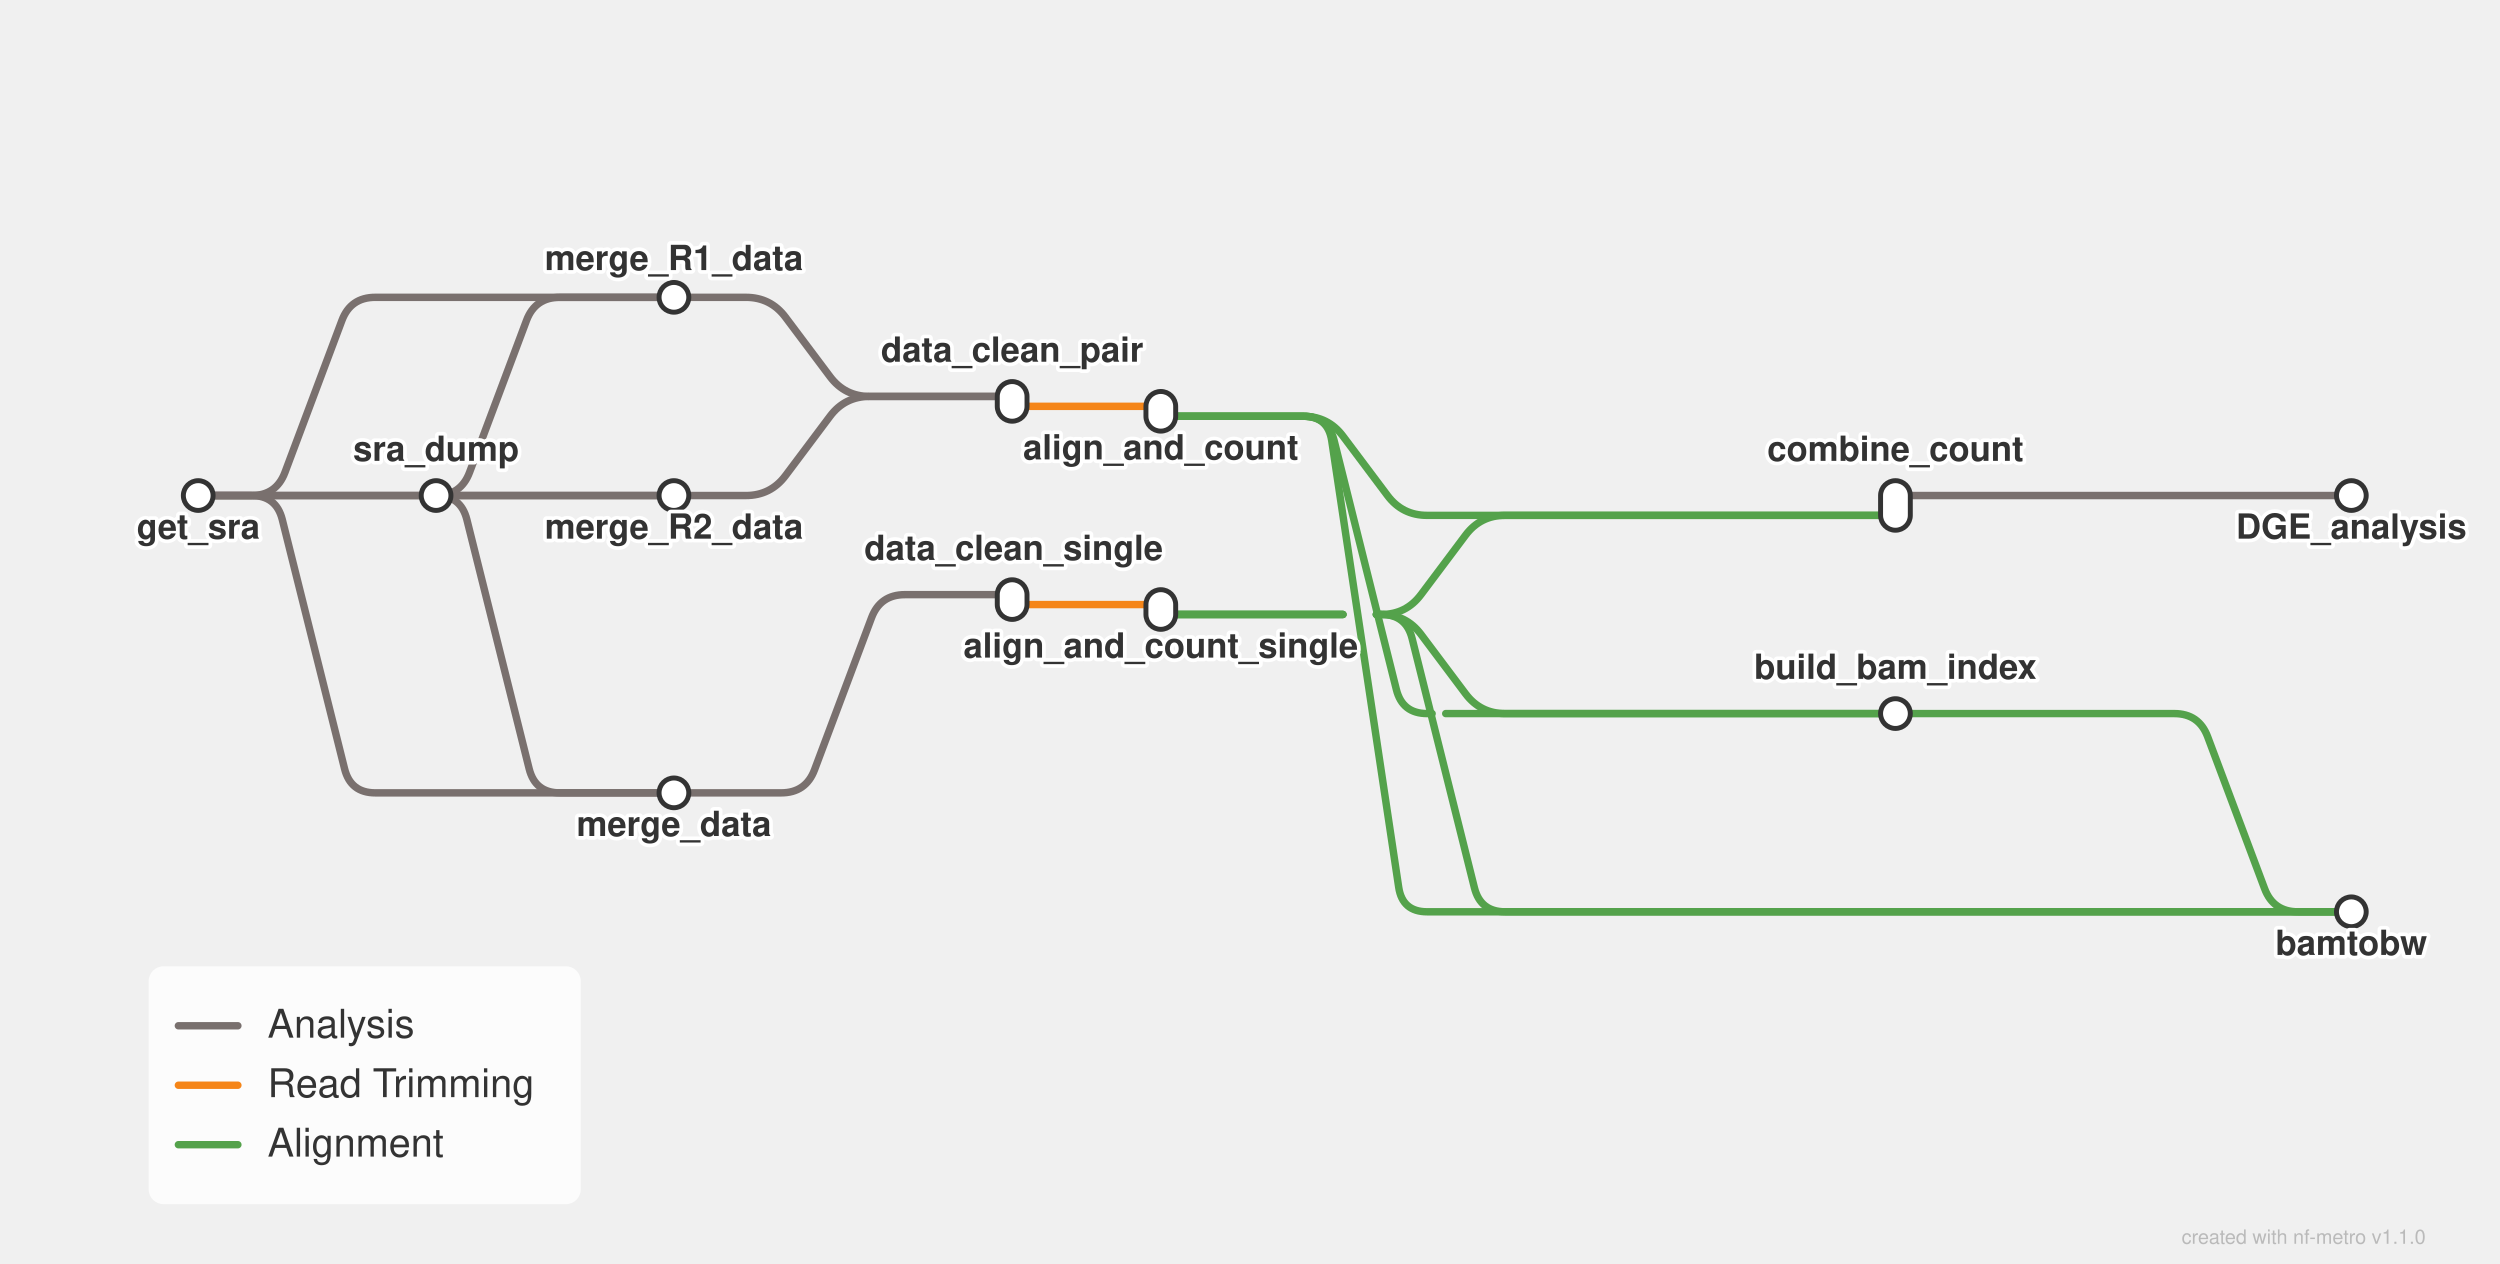
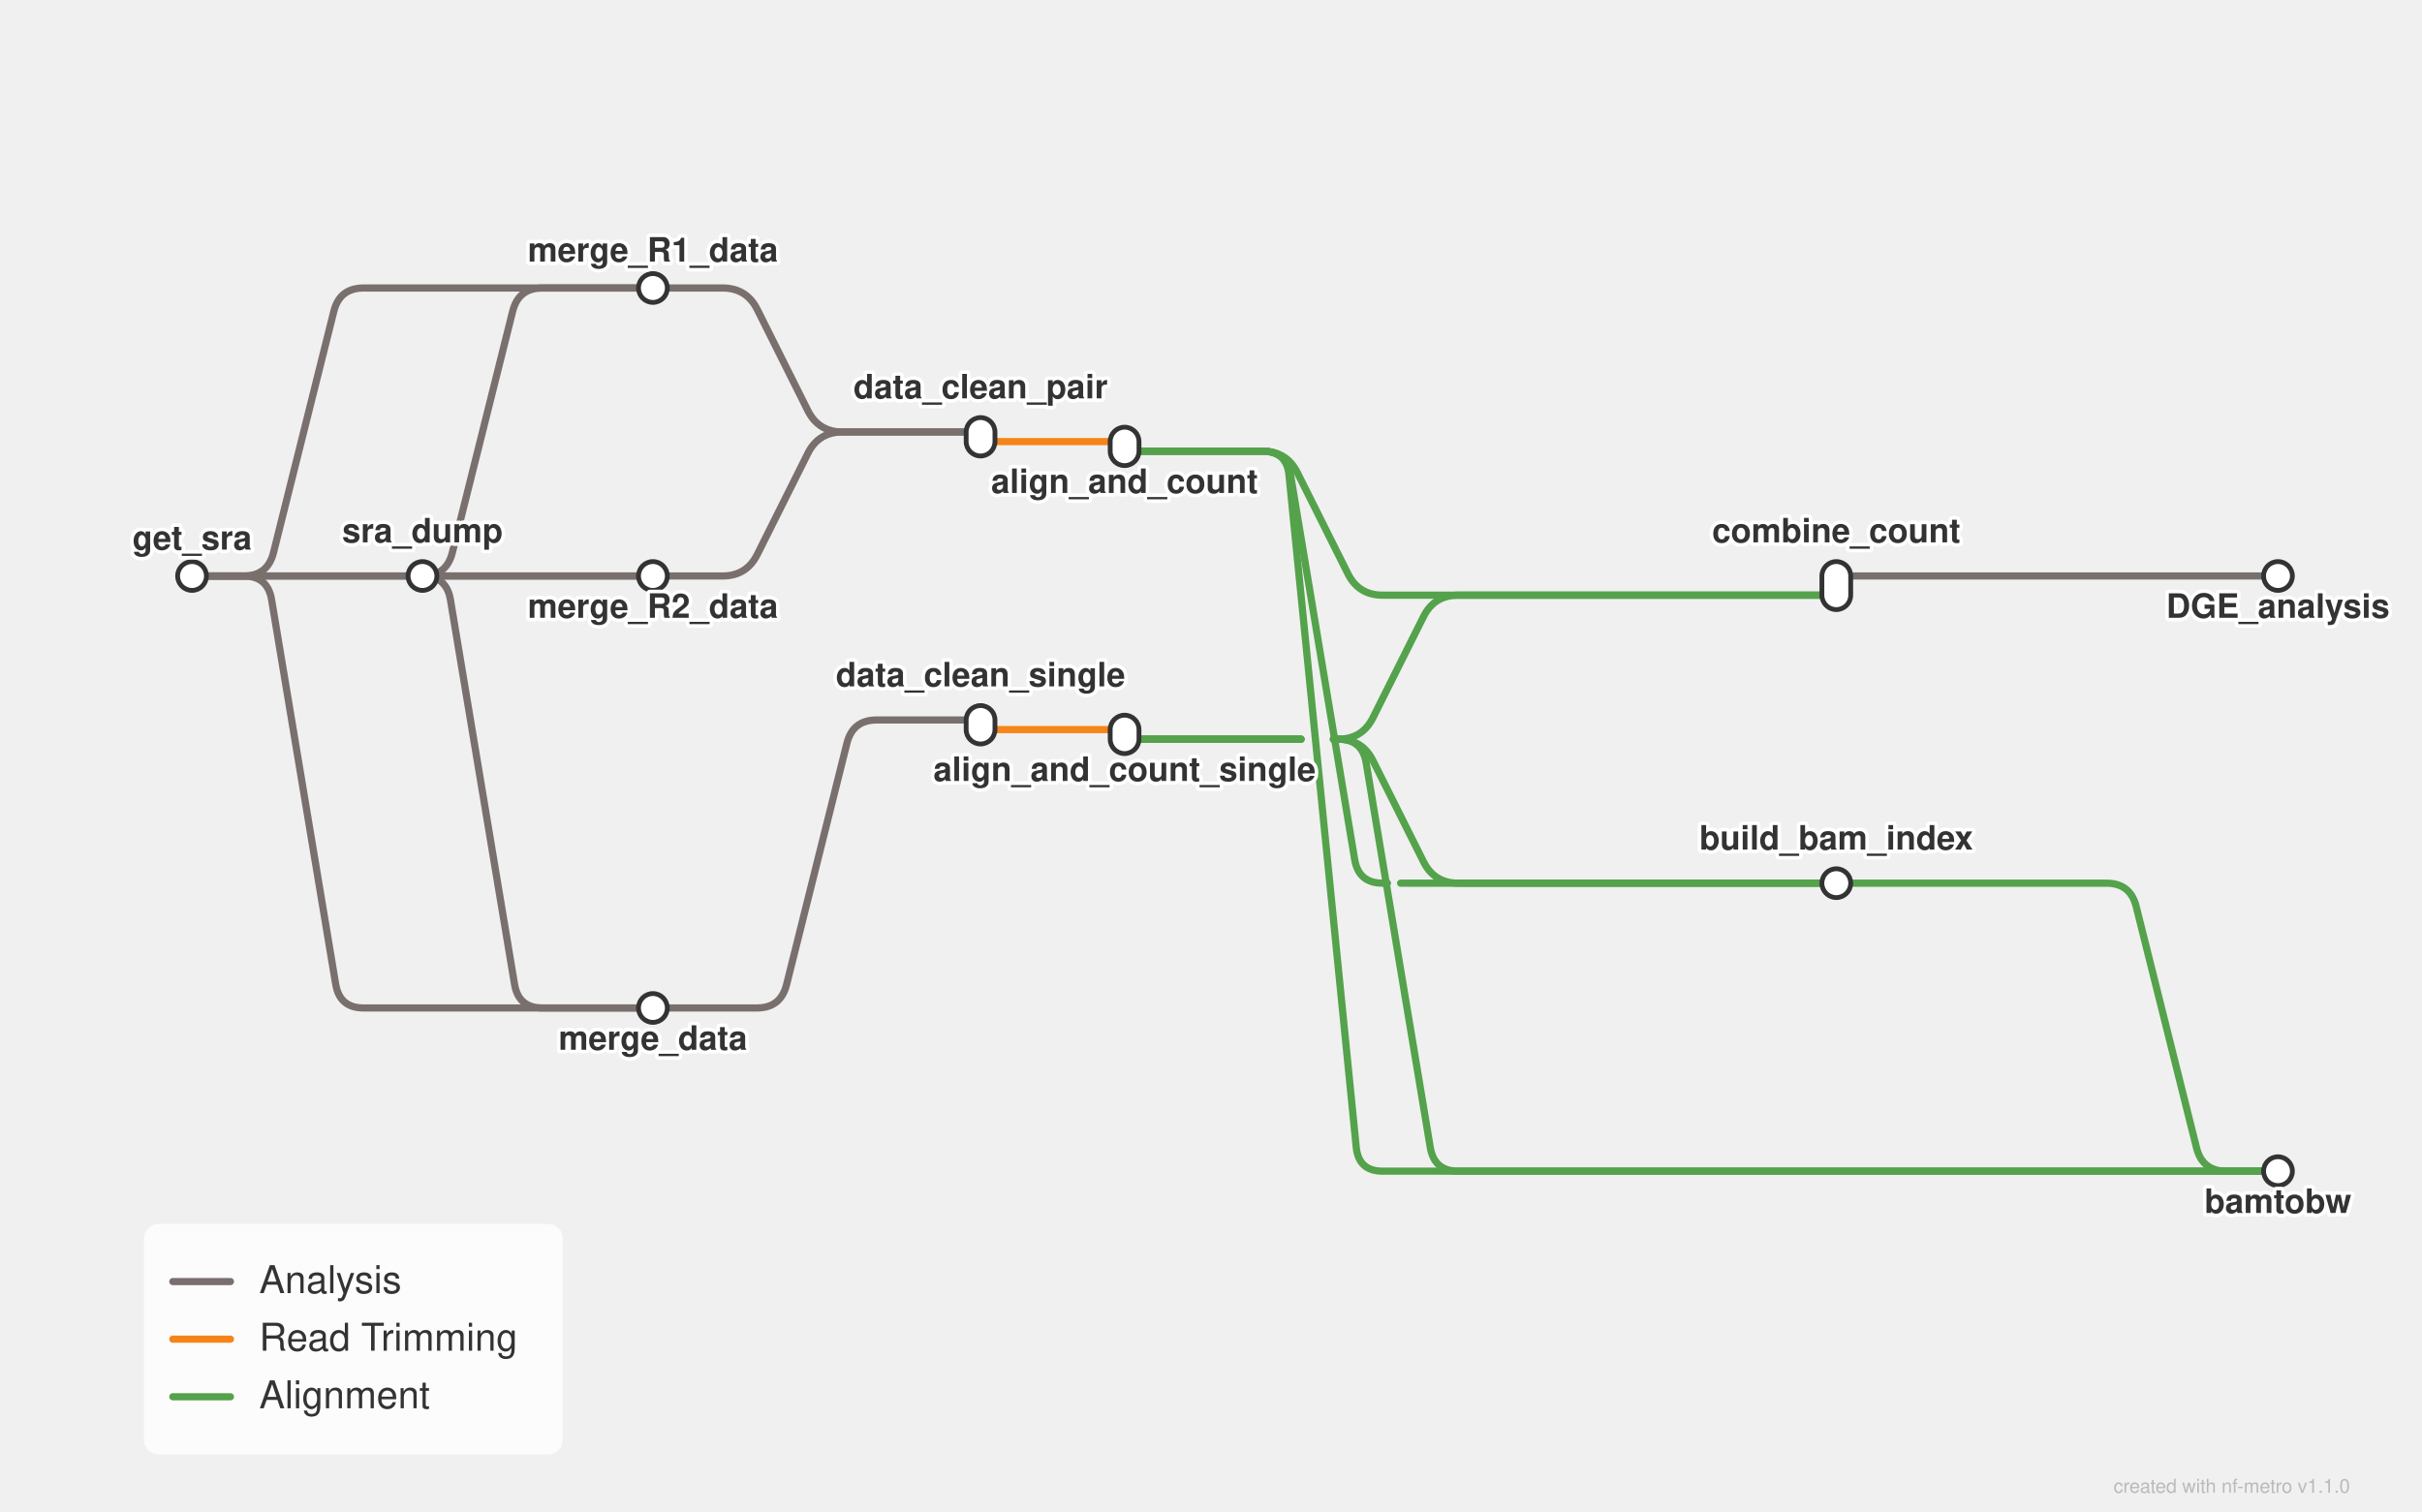
- <svg xmlns="http://www.w3.org/2000/svg" width="1009" height="510" viewBox="0 0 1009 510">
+ <svg xmlns="http://www.w3.org/2000/svg" width="1009" height="630" viewBox="0 0 1009 630">
  <defs>
</defs>
  <style>.nf-metro-title { fill: var(--nfm-map-title-color, #111111); }
.nf-metro-station-label { fill: var(--nfm-map-label-color, #333333); }
.nf-metro-section-box { fill: var(--nfm-map-section-fill, #ededed); stroke: var(--nfm-map-section-stroke, #e6e6e6); }
.nf-metro-section-label { fill: var(--nfm-map-section-label-color, #666666); }
.nf-metro-group-label { fill: var(--nfm-map-section-label-color, #666666); }
.nf-metro-group-underline { stroke: var(--nfm-map-section-label-color, #666666); }
.nf-metro-legend-bg { fill: var(--nfm-map-legend-bg, rgba(255, 255, 255, 0.8)); }
.nf-metro-legend-text { fill: var(--nfm-map-legend-text-color, #333333); }
.nf-metro-marker-stroke { stroke: var(--nfm-map-marker-stroke, #333333); }
.nf-metro-label-halo { fill: var(--nfm-map-bg, #ffffff); stroke: var(--nfm-map-bg, #ffffff); }</style>
  <style>@media (prefers-color-scheme: dark) {
    .nf-metro-section-label { fill: #d0d0d0; }
    .nf-metro-section-num-circle { fill: #777777; }
    .nf-metro-title { fill: #ffffff; }
}
</style>
-   <path d="M468.5,168.0 L526.0,168.0 Q536.0,168.0,538.425,177.701 L563.575,278.299 Q566.0,288.0,576.0,288.0 L578.0,288.0 M583.5,288.0 L765.0,288.0" stroke="#54A24B" stroke-width="3.0" fill="none" stroke-linecap="round" stroke-linejoin="round" class="metro-line-align" data-line-id="align" />
-   <path d="M468.5,168.0 L526.0,168.0 Q536.0,168.0,537.483,177.889 L564.517,358.111 Q566.0,368.0,576.0,368.0 L949.0,368.0" stroke="#54A24B" stroke-width="3.0" fill="none" stroke-linecap="round" stroke-linejoin="round" class="metro-line-align" data-line-id="align" />
-   <path d="M468.5,168.0 L526.0,168.0 Q536.0,168.0,542.0,176.0 L560.0,200.0 Q566.0,208.0,576.0,208.0 L765.0,208.0" stroke="#54A24B" stroke-width="3.0" fill="none" stroke-linecap="round" stroke-linejoin="round" class="metro-line-align" data-line-id="align" />
-   <path d="M468.5,248.0 L542.0,248.0 M555.5,248.0 L557.5,248.0 Q567.5,248.0,573.5,256.0 L591.5,280.0 Q597.5,288.0,607.5,288.0 L765.0,288.0" stroke="#54A24B" stroke-width="3.0" fill="none" stroke-linecap="round" stroke-linejoin="round" class="metro-line-align" data-line-id="align" />
-   <path d="M468.5,248.0 L542.0,248.0 M555.5,248.0 L557.5,248.0 Q567.5,248.0,569.925,257.701 L595.075,358.299 Q597.5,368.0,607.5,368.0 L949.0,368.0" stroke="#54A24B" stroke-width="3.0" fill="none" stroke-linecap="round" stroke-linejoin="round" class="metro-line-align" data-line-id="align" />
-   <path d="M468.5,248.0 L542.0,248.0 M555.5,248.0 L557.5,248.0 Q567.5,248.0,573.5,240.0 L591.5,216.0 Q597.5,208.0,607.5,208.0 L765.0,208.0" stroke="#54A24B" stroke-width="3.0" fill="none" stroke-linecap="round" stroke-linejoin="round" class="metro-line-align" data-line-id="align" />
-   <path d="M765.0,288.0 L877.5,288.0 Q887.5,288.0,891.011,297.363 L913.989,358.637 Q917.5,368.0,927.5,368.0 L949.0,368.0" stroke="#54A24B" stroke-width="3.0" fill="none" stroke-linecap="round" stroke-linejoin="round" class="metro-line-align" data-line-id="align" />
-   <path d="M408.5,164.0 L468.5,164.0" stroke="#F58518" stroke-width="3.0" stroke-linecap="round" class="metro-line-trim" data-line-id="trim" />
-   <path d="M408.5,244.0 L468.5,244.0" stroke="#F58518" stroke-width="3.0" stroke-linecap="round" class="metro-line-trim" data-line-id="trim" />
-   <path d="M80.0,200.0 L176.0,200.0" stroke="#79706E" stroke-width="3.0" stroke-linecap="round" class="metro-line-generic" data-line-id="generic" />
-   <path d="M80.0,200.0 L101.5,200.0 Q111.5,200.0,115.011,190.637 L137.989,129.363 Q141.5,120.0,151.5,120.0 L272.0,120.0" stroke="#79706E" stroke-width="3.0" fill="none" stroke-linecap="round" stroke-linejoin="round" class="metro-line-generic" data-line-id="generic" />
-   <path d="M80.0,200.0 L272.0,200.0" stroke="#79706E" stroke-width="3.0" stroke-linecap="round" class="metro-line-generic" data-line-id="generic" />
-   <path d="M80.0,200.0 L101.5,200.0 Q111.5,200.0,113.925,209.701 L139.075,310.299 Q141.5,320.0,151.5,320.0 L272.0,320.0" stroke="#79706E" stroke-width="3.0" fill="none" stroke-linecap="round" stroke-linejoin="round" class="metro-line-generic" data-line-id="generic" />
-   <path d="M176.0,200.0 L176.0,200.0 Q186.0,200.0,189.511,190.637 L212.489,129.363 Q216.0,120.0,226.0,120.0 L272.0,120.0" stroke="#79706E" stroke-width="3.0" fill="none" stroke-linecap="round" stroke-linejoin="round" class="metro-line-generic" data-line-id="generic" />
-   <path d="M176.0,200.0 L272.0,200.0" stroke="#79706E" stroke-width="3.0" stroke-linecap="round" class="metro-line-generic" data-line-id="generic" />
-   <path d="M176.0,200.0 L176.0,200.0 Q186.0,200.0,188.425,209.701 L213.575,310.299 Q216.0,320.0,226.0,320.0 L272.0,320.0" stroke="#79706E" stroke-width="3.0" fill="none" stroke-linecap="round" stroke-linejoin="round" class="metro-line-generic" data-line-id="generic" />
-   <path d="M272.0,120.0 L301.0,120.0 Q311.0,120.0,317.0,128.0 L335.0,152.0 Q341.0,160.0,351.0,160.0 L408.5,160.0" stroke="#79706E" stroke-width="3.0" fill="none" stroke-linecap="round" stroke-linejoin="round" class="metro-line-generic" data-line-id="generic" />
-   <path d="M272.0,200.0 L301.0,200.0 Q311.0,200.0,317.0,192.0 L335.0,168.0 Q341.0,160.0,351.0,160.0 L408.5,160.0" stroke="#79706E" stroke-width="3.0" fill="none" stroke-linecap="round" stroke-linejoin="round" class="metro-line-generic" data-line-id="generic" />
-   <path d="M272.0,320.0 L315.25,320.0 Q325.25,320.0,328.761,310.637 L351.739,249.363 Q355.25,240.0,365.25,240.0 L408.5,240.0" stroke="#79706E" stroke-width="3.0" fill="none" stroke-linecap="round" stroke-linejoin="round" class="metro-line-generic" data-line-id="generic" />
-   <path d="M765.0,200.0 L949.0,200.0" stroke="#79706E" stroke-width="3.0" stroke-linecap="round" class="metro-line-generic" data-line-id="generic" />
-   <g class="nf-metro-station-group" data-node-id="n0" data-node-cx="80.0" data-node-cy="200.0" data-node-r="6.0" data-node-groups="generic" data-node-w="12.0" data-node-h="12.0" data-node-rx="6.0">
-     <rect x="74.0" y="194.0" width="12.0" height="12.0" rx="6.0" ry="6.0" fill="#ffffff" stroke="#333333" stroke-width="2.0" class="nf-metro-station" data-station-id="n0" data-station-lines="generic" data-station-label="get_sra" />
+   <path d="M468.5,188.0 L526.0,188.0 Q536.0,188.0,537.644,197.864 L564.356,358.136 Q566.0,368.0,576.0,368.0 L578.0,368.0 M583.5,368.0 L765.0,368.0" stroke="#54A24B" stroke-width="3.0" fill="none" stroke-linecap="round" stroke-linejoin="round" class="metro-line-align" data-line-id="align" />
+   <path d="M468.5,188.0 L526.0,188.0 Q536.0,188.0,536.995,197.95 L565.005,478.05 Q566.0,488.0,576.0,488.0 L949.0,488.0" stroke="#54A24B" stroke-width="3.0" fill="none" stroke-linecap="round" stroke-linejoin="round" class="metro-line-align" data-line-id="align" />
+   <path d="M468.5,188.0 L526.0,188.0 Q536.0,188.0,540.472,196.944 L561.528,239.056 Q566.0,248.0,576.0,248.0 L765.0,248.0" stroke="#54A24B" stroke-width="3.0" fill="none" stroke-linecap="round" stroke-linejoin="round" class="metro-line-align" data-line-id="align" />
+   <path d="M468.5,308.0 L542.0,308.0 M555.5,308.0 L557.5,308.0 Q567.5,308.0,571.972,316.944 L593.028,359.056 Q597.5,368.0,607.5,368.0 L765.0,368.0" stroke="#54A24B" stroke-width="3.0" fill="none" stroke-linecap="round" stroke-linejoin="round" class="metro-line-align" data-line-id="align" />
+   <path d="M468.5,308.0 L542.0,308.0 M555.5,308.0 L557.5,308.0 Q567.5,308.0,569.144,317.864 L595.856,478.136 Q597.5,488.0,607.5,488.0 L949.0,488.0" stroke="#54A24B" stroke-width="3.0" fill="none" stroke-linecap="round" stroke-linejoin="round" class="metro-line-align" data-line-id="align" />
+   <path d="M468.5,308.0 L542.0,308.0 M555.5,308.0 L557.5,308.0 Q567.5,308.0,571.972,299.056 L593.028,256.944 Q597.5,248.0,607.5,248.0 L765.0,248.0" stroke="#54A24B" stroke-width="3.0" fill="none" stroke-linecap="round" stroke-linejoin="round" class="metro-line-align" data-line-id="align" />
+   <path d="M765.0,368.0 L877.5,368.0 Q887.5,368.0,889.925,377.701 L915.075,478.299 Q917.5,488.0,927.5,488.0 L949.0,488.0" stroke="#54A24B" stroke-width="3.0" fill="none" stroke-linecap="round" stroke-linejoin="round" class="metro-line-align" data-line-id="align" />
+   <path d="M408.5,184.0 L468.5,184.0" stroke="#F58518" stroke-width="3.0" stroke-linecap="round" class="metro-line-trim" data-line-id="trim" />
+   <path d="M408.5,304.0 L468.5,304.0" stroke="#F58518" stroke-width="3.0" stroke-linecap="round" class="metro-line-trim" data-line-id="trim" />
+   <path d="M80.0,240.0 L176.0,240.0" stroke="#79706E" stroke-width="3.0" stroke-linecap="round" class="metro-line-generic" data-line-id="generic" />
+   <path d="M80.0,240.0 L101.5,240.0 Q111.5,240.0,113.925,230.299 L139.075,129.701 Q141.5,120.0,151.5,120.0 L272.0,120.0" stroke="#79706E" stroke-width="3.0" fill="none" stroke-linecap="round" stroke-linejoin="round" class="metro-line-generic" data-line-id="generic" />
+   <path d="M80.0,240.0 L272.0,240.0" stroke="#79706E" stroke-width="3.0" stroke-linecap="round" class="metro-line-generic" data-line-id="generic" />
+   <path d="M80.0,240.0 L101.5,240.0 Q111.5,240.0,113.144,249.864 L139.856,410.136 Q141.5,420.0,151.5,420.0 L272.0,420.0" stroke="#79706E" stroke-width="3.0" fill="none" stroke-linecap="round" stroke-linejoin="round" class="metro-line-generic" data-line-id="generic" />
+   <path d="M176.0,240.0 L176.0,240.0 Q186.0,240.0,188.425,230.299 L213.575,129.701 Q216.0,120.0,226.0,120.0 L272.0,120.0" stroke="#79706E" stroke-width="3.0" fill="none" stroke-linecap="round" stroke-linejoin="round" class="metro-line-generic" data-line-id="generic" />
+   <path d="M176.0,240.0 L272.0,240.0" stroke="#79706E" stroke-width="3.0" stroke-linecap="round" class="metro-line-generic" data-line-id="generic" />
+   <path d="M176.0,240.0 L176.0,240.0 Q186.0,240.0,187.644,249.864 L214.356,410.136 Q216.0,420.0,226.0,420.0 L272.0,420.0" stroke="#79706E" stroke-width="3.0" fill="none" stroke-linecap="round" stroke-linejoin="round" class="metro-line-generic" data-line-id="generic" />
+   <path d="M272.0,120.0 L301.0,120.0 Q311.0,120.0,315.472,128.944 L336.528,171.056 Q341.0,180.0,351.0,180.0 L408.5,180.0" stroke="#79706E" stroke-width="3.0" fill="none" stroke-linecap="round" stroke-linejoin="round" class="metro-line-generic" data-line-id="generic" />
+   <path d="M272.0,240.0 L301.0,240.0 Q311.0,240.0,315.472,231.056 L336.528,188.944 Q341.0,180.0,351.0,180.0 L408.5,180.0" stroke="#79706E" stroke-width="3.0" fill="none" stroke-linecap="round" stroke-linejoin="round" class="metro-line-generic" data-line-id="generic" />
+   <path d="M272.0,420.0 L315.25,420.0 Q325.25,420.0,327.675,410.299 L352.825,309.701 Q355.25,300.0,365.25,300.0 L408.5,300.0" stroke="#79706E" stroke-width="3.0" fill="none" stroke-linecap="round" stroke-linejoin="round" class="metro-line-generic" data-line-id="generic" />
+   <path d="M765.0,240.0 L949.0,240.0" stroke="#79706E" stroke-width="3.0" stroke-linecap="round" class="metro-line-generic" data-line-id="generic" />
+   <g class="nf-metro-station-group" data-node-id="n0" data-node-cx="80.0" data-node-cy="240.0" data-node-r="6.0" data-node-groups="generic" data-node-w="12.0" data-node-h="12.0" data-node-rx="6.0">
+     <rect x="74.0" y="234.0" width="12.0" height="12.0" rx="6.0" ry="6.0" fill="#ffffff" stroke="#333333" stroke-width="2.0" class="nf-metro-station" data-station-id="n0" data-station-lines="generic" data-station-label="get_sra" />
  </g>
-   <g class="nf-metro-station-group" data-node-id="n1" data-node-cx="176.0" data-node-cy="200.0" data-node-r="6.0" data-node-groups="generic" data-node-w="12.0" data-node-h="12.0" data-node-rx="6.0">
-     <rect x="170.0" y="194.0" width="12.0" height="12.0" rx="6.0" ry="6.0" fill="#ffffff" stroke="#333333" stroke-width="2.0" class="nf-metro-station" data-station-id="n1" data-station-lines="generic" data-station-label="sra_dump" />
+   <g class="nf-metro-station-group" data-node-id="n1" data-node-cx="176.0" data-node-cy="240.0" data-node-r="6.0" data-node-groups="generic" data-node-w="12.0" data-node-h="12.0" data-node-rx="6.0">
+     <rect x="170.0" y="234.0" width="12.0" height="12.0" rx="6.0" ry="6.0" fill="#ffffff" stroke="#333333" stroke-width="2.0" class="nf-metro-station" data-station-id="n1" data-station-lines="generic" data-station-label="sra_dump" />
  </g>
  <g class="nf-metro-station-group" data-node-id="n2" data-node-cx="272.0" data-node-cy="120.0" data-node-r="6.0" data-node-groups="generic" data-node-w="12.0" data-node-h="12.0" data-node-rx="6.0">
    <rect x="266.0" y="114.0" width="12.0" height="12.0" rx="6.0" ry="6.0" fill="#ffffff" stroke="#333333" stroke-width="2.0" class="nf-metro-station" data-station-id="n2" data-station-lines="generic" data-station-label="merge_R1_data" />
  </g>
-   <g class="nf-metro-station-group" data-node-id="n3" data-node-cx="272.0" data-node-cy="200.0" data-node-r="6.0" data-node-groups="generic" data-node-w="12.0" data-node-h="12.0" data-node-rx="6.0">
-     <rect x="266.0" y="194.0" width="12.0" height="12.0" rx="6.0" ry="6.0" fill="#ffffff" stroke="#333333" stroke-width="2.0" class="nf-metro-station" data-station-id="n3" data-station-lines="generic" data-station-label="merge_R2_data" />
+   <g class="nf-metro-station-group" data-node-id="n3" data-node-cx="272.0" data-node-cy="240.0" data-node-r="6.0" data-node-groups="generic" data-node-w="12.0" data-node-h="12.0" data-node-rx="6.0">
+     <rect x="266.0" y="234.0" width="12.0" height="12.0" rx="6.0" ry="6.0" fill="#ffffff" stroke="#333333" stroke-width="2.0" class="nf-metro-station" data-station-id="n3" data-station-lines="generic" data-station-label="merge_R2_data" />
  </g>
-   <g class="nf-metro-station-group" data-node-id="n4" data-node-cx="272.0" data-node-cy="320.0" data-node-r="6.0" data-node-groups="generic" data-node-w="12.0" data-node-h="12.0" data-node-rx="6.0">
-     <rect x="266.0" y="314.0" width="12.0" height="12.0" rx="6.0" ry="6.0" fill="#ffffff" stroke="#333333" stroke-width="2.0" class="nf-metro-station" data-station-id="n4" data-station-lines="generic" data-station-label="merge_data" />
+   <g class="nf-metro-station-group" data-node-id="n4" data-node-cx="272.0" data-node-cy="420.0" data-node-r="6.0" data-node-groups="generic" data-node-w="12.0" data-node-h="12.0" data-node-rx="6.0">
+     <rect x="266.0" y="414.0" width="12.0" height="12.0" rx="6.0" ry="6.0" fill="#ffffff" stroke="#333333" stroke-width="2.0" class="nf-metro-station" data-station-id="n4" data-station-lines="generic" data-station-label="merge_data" />
  </g>
-   <g class="nf-metro-station-group" data-node-id="n5" data-node-cx="408.5" data-node-cy="162.0" data-node-r="6.0" data-node-groups="generic,trim" data-node-w="12.0" data-node-h="16.0" data-node-rx="6.0">
-     <rect x="402.5" y="154.0" width="12.0" height="16.0" rx="6.0" ry="6.0" fill="#ffffff" stroke="#333333" stroke-width="2.0" class="nf-metro-station" data-station-id="n5" data-station-lines="generic,trim" data-station-label="data_clean_pair" />
+   <g class="nf-metro-station-group" data-node-id="n5" data-node-cx="408.5" data-node-cy="182.0" data-node-r="6.0" data-node-groups="generic,trim" data-node-w="12.0" data-node-h="16.0" data-node-rx="6.0">
+     <rect x="402.5" y="174.0" width="12.0" height="16.0" rx="6.0" ry="6.0" fill="#ffffff" stroke="#333333" stroke-width="2.0" class="nf-metro-station" data-station-id="n5" data-station-lines="generic,trim" data-station-label="data_clean_pair" />
  </g>
-   <g class="nf-metro-station-group" data-node-id="n6" data-node-cx="408.5" data-node-cy="242.0" data-node-r="6.0" data-node-groups="generic,trim" data-node-w="12.0" data-node-h="16.0" data-node-rx="6.0">
-     <rect x="402.5" y="234.0" width="12.0" height="16.0" rx="6.0" ry="6.0" fill="#ffffff" stroke="#333333" stroke-width="2.0" class="nf-metro-station" data-station-id="n6" data-station-lines="generic,trim" data-station-label="data_clean_single" />
+   <g class="nf-metro-station-group" data-node-id="n6" data-node-cx="408.5" data-node-cy="302.0" data-node-r="6.0" data-node-groups="generic,trim" data-node-w="12.0" data-node-h="16.0" data-node-rx="6.0">
+     <rect x="402.5" y="294.0" width="12.0" height="16.0" rx="6.0" ry="6.0" fill="#ffffff" stroke="#333333" stroke-width="2.0" class="nf-metro-station" data-station-id="n6" data-station-lines="generic,trim" data-station-label="data_clean_single" />
  </g>
-   <g class="nf-metro-station-group" data-node-id="n7" data-node-cx="468.5" data-node-cy="166.0" data-node-r="6.0" data-node-groups="align,trim" data-node-w="12.0" data-node-h="16.0" data-node-rx="6.0">
-     <rect x="462.5" y="158.0" width="12.0" height="16.0" rx="6.0" ry="6.0" fill="#ffffff" stroke="#333333" stroke-width="2.0" class="nf-metro-station" data-station-id="n7" data-station-lines="align,trim" data-station-label="align_and_count" />
+   <g class="nf-metro-station-group" data-node-id="n7" data-node-cx="468.5" data-node-cy="186.0" data-node-r="6.0" data-node-groups="align,trim" data-node-w="12.0" data-node-h="16.0" data-node-rx="6.0">
+     <rect x="462.5" y="178.0" width="12.0" height="16.0" rx="6.0" ry="6.0" fill="#ffffff" stroke="#333333" stroke-width="2.0" class="nf-metro-station" data-station-id="n7" data-station-lines="align,trim" data-station-label="align_and_count" />
  </g>
-   <g class="nf-metro-station-group" data-node-id="n8" data-node-cx="468.5" data-node-cy="246.0" data-node-r="6.0" data-node-groups="align,trim" data-node-w="12.0" data-node-h="16.0" data-node-rx="6.0">
-     <rect x="462.5" y="238.0" width="12.0" height="16.0" rx="6.0" ry="6.0" fill="#ffffff" stroke="#333333" stroke-width="2.0" class="nf-metro-station" data-station-id="n8" data-station-lines="align,trim" data-station-label="align_and_count_single" />
+   <g class="nf-metro-station-group" data-node-id="n8" data-node-cx="468.5" data-node-cy="306.0" data-node-r="6.0" data-node-groups="align,trim" data-node-w="12.0" data-node-h="16.0" data-node-rx="6.0">
+     <rect x="462.5" y="298.0" width="12.0" height="16.0" rx="6.0" ry="6.0" fill="#ffffff" stroke="#333333" stroke-width="2.0" class="nf-metro-station" data-station-id="n8" data-station-lines="align,trim" data-station-label="align_and_count_single" />
  </g>
-   <g class="nf-metro-station-group" data-node-id="n9" data-node-cx="765.0" data-node-cy="288.0" data-node-r="6.0" data-node-groups="align" data-node-w="12.0" data-node-h="12.0" data-node-rx="6.0">
-     <rect x="759.0" y="282.0" width="12.0" height="12.0" rx="6.0" ry="6.0" fill="#ffffff" stroke="#333333" stroke-width="2.0" class="nf-metro-station" data-station-id="n9" data-station-lines="align" data-station-label="build_bam_index" />
+   <g class="nf-metro-station-group" data-node-id="n9" data-node-cx="765.0" data-node-cy="368.0" data-node-r="6.0" data-node-groups="align" data-node-w="12.0" data-node-h="12.0" data-node-rx="6.0">
+     <rect x="759.0" y="362.0" width="12.0" height="12.0" rx="6.0" ry="6.0" fill="#ffffff" stroke="#333333" stroke-width="2.0" class="nf-metro-station" data-station-id="n9" data-station-lines="align" data-station-label="build_bam_index" />
  </g>
-   <g class="nf-metro-station-group" data-node-id="n10" data-node-cx="949.0" data-node-cy="368.0" data-node-r="6.0" data-node-groups="align" data-node-w="12.0" data-node-h="12.0" data-node-rx="6.0">
-     <rect x="943.0" y="362.0" width="12.0" height="12.0" rx="6.0" ry="6.0" fill="#ffffff" stroke="#333333" stroke-width="2.0" class="nf-metro-station" data-station-id="n10" data-station-lines="align" data-station-label="bamtobw" />
+   <g class="nf-metro-station-group" data-node-id="n10" data-node-cx="949.0" data-node-cy="488.0" data-node-r="6.0" data-node-groups="align" data-node-w="12.0" data-node-h="12.0" data-node-rx="6.0">
+     <rect x="943.0" y="482.0" width="12.0" height="12.0" rx="6.0" ry="6.0" fill="#ffffff" stroke="#333333" stroke-width="2.0" class="nf-metro-station" data-station-id="n10" data-station-lines="align" data-station-label="bamtobw" />
  </g>
-   <g class="nf-metro-station-group" data-node-id="n11" data-node-cx="765.0" data-node-cy="204.0" data-node-r="6.0" data-node-groups="align,generic" data-node-w="12.0" data-node-h="20.0" data-node-rx="6.0">
-     <rect x="759.0" y="194.0" width="12.0" height="20.0" rx="6.0" ry="6.0" fill="#ffffff" stroke="#333333" stroke-width="2.0" class="nf-metro-station" data-station-id="n11" data-station-lines="align,generic" data-station-label="combine_count" />
+   <g class="nf-metro-station-group" data-node-id="n11" data-node-cx="765.0" data-node-cy="244.0" data-node-r="6.0" data-node-groups="align,generic" data-node-w="12.0" data-node-h="20.0" data-node-rx="6.0">
+     <rect x="759.0" y="234.0" width="12.0" height="20.0" rx="6.0" ry="6.0" fill="#ffffff" stroke="#333333" stroke-width="2.0" class="nf-metro-station" data-station-id="n11" data-station-lines="align,generic" data-station-label="combine_count" />
  </g>
-   <g class="nf-metro-station-group" data-node-id="n12" data-node-cx="949.0" data-node-cy="200.0" data-node-r="6.0" data-node-groups="generic" data-node-w="12.0" data-node-h="12.0" data-node-rx="6.0">
-     <rect x="943.0" y="194.0" width="12.0" height="12.0" rx="6.0" ry="6.0" fill="#ffffff" stroke="#333333" stroke-width="2.0" class="nf-metro-station" data-station-id="n12" data-station-lines="generic" data-station-label="DGE_analysis" />
+   <g class="nf-metro-station-group" data-node-id="n12" data-node-cx="949.0" data-node-cy="240.0" data-node-r="6.0" data-node-groups="generic" data-node-w="12.0" data-node-h="12.0" data-node-rx="6.0">
+     <rect x="943.0" y="234.0" width="12.0" height="12.0" rx="6.0" ry="6.0" fill="#ffffff" stroke="#333333" stroke-width="2.0" class="nf-metro-station" data-station-id="n12" data-station-lines="generic" data-station-label="DGE_analysis" />
  </g>
-   <text x="80.0" y="211.0" font-size="14.0" fill="#ffffff" stroke="#ffffff" stroke-width="3.0" stroke-linejoin="round" font-family="'Helvetica Neue', Helvetica, Arial, sans-serif" font-weight="bold" aria-hidden="true" class="nf-metro-label-halo" text-anchor="middle" dominant-baseline="hanging">get_sra</text>
-   <text x="80.0" y="211.0" font-size="14.0" fill="#333333" font-family="'Helvetica Neue', Helvetica, Arial, sans-serif" font-weight="bold" text-anchor="middle" dominant-baseline="hanging" data-station-id="n0" class="nf-metro-station-label">get_sra</text>
-   <text x="176.0" y="186.0" font-size="14.0" fill="#ffffff" stroke="#ffffff" stroke-width="3.0" stroke-linejoin="round" font-family="'Helvetica Neue', Helvetica, Arial, sans-serif" font-weight="bold" aria-hidden="true" class="nf-metro-label-halo" text-anchor="middle" dominant-baseline="auto">sra_dump</text>
-   <text x="176.0" y="186.0" font-size="14.0" fill="#333333" font-family="'Helvetica Neue', Helvetica, Arial, sans-serif" font-weight="bold" text-anchor="middle" dominant-baseline="auto" data-station-id="n1" class="nf-metro-station-label">sra_dump</text>
+   <text x="80.0" y="229.0" font-size="14.0" fill="#ffffff" stroke="#ffffff" stroke-width="3.0" stroke-linejoin="round" font-family="'Helvetica Neue', Helvetica, Arial, sans-serif" font-weight="bold" aria-hidden="true" class="nf-metro-label-halo" text-anchor="middle" dominant-baseline="auto">get_sra</text>
+   <text x="80.0" y="229.0" font-size="14.0" fill="#333333" font-family="'Helvetica Neue', Helvetica, Arial, sans-serif" font-weight="bold" text-anchor="middle" dominant-baseline="auto" data-station-id="n0" class="nf-metro-station-label">get_sra</text>
+   <text x="176.0" y="226.0" font-size="14.0" fill="#ffffff" stroke="#ffffff" stroke-width="3.0" stroke-linejoin="round" font-family="'Helvetica Neue', Helvetica, Arial, sans-serif" font-weight="bold" aria-hidden="true" class="nf-metro-label-halo" text-anchor="middle" dominant-baseline="auto">sra_dump</text>
+   <text x="176.0" y="226.0" font-size="14.0" fill="#333333" font-family="'Helvetica Neue', Helvetica, Arial, sans-serif" font-weight="bold" text-anchor="middle" dominant-baseline="auto" data-station-id="n1" class="nf-metro-station-label">sra_dump</text>
  <text x="272.0" y="109.0" font-size="14.0" fill="#ffffff" stroke="#ffffff" stroke-width="3.0" stroke-linejoin="round" font-family="'Helvetica Neue', Helvetica, Arial, sans-serif" font-weight="bold" aria-hidden="true" class="nf-metro-label-halo" text-anchor="middle" dominant-baseline="auto">merge_R1_data</text>
  <text x="272.0" y="109.0" font-size="14.0" fill="#333333" font-family="'Helvetica Neue', Helvetica, Arial, sans-serif" font-weight="bold" text-anchor="middle" dominant-baseline="auto" data-station-id="n2" class="nf-metro-station-label">merge_R1_data</text>
-   <text x="272.0" y="211.0" font-size="14.0" fill="#ffffff" stroke="#ffffff" stroke-width="3.0" stroke-linejoin="round" font-family="'Helvetica Neue', Helvetica, Arial, sans-serif" font-weight="bold" aria-hidden="true" class="nf-metro-label-halo" text-anchor="middle" dominant-baseline="hanging">merge_R2_data</text>
-   <text x="272.0" y="211.0" font-size="14.0" fill="#333333" font-family="'Helvetica Neue', Helvetica, Arial, sans-serif" font-weight="bold" text-anchor="middle" dominant-baseline="hanging" data-station-id="n3" class="nf-metro-station-label">merge_R2_data</text>
-   <text x="272.0" y="331.0" font-size="14.0" fill="#ffffff" stroke="#ffffff" stroke-width="3.0" stroke-linejoin="round" font-family="'Helvetica Neue', Helvetica, Arial, sans-serif" font-weight="bold" aria-hidden="true" class="nf-metro-label-halo" text-anchor="middle" dominant-baseline="hanging">merge_data</text>
-   <text x="272.0" y="331.0" font-size="14.0" fill="#333333" font-family="'Helvetica Neue', Helvetica, Arial, sans-serif" font-weight="bold" text-anchor="middle" dominant-baseline="hanging" data-station-id="n4" class="nf-metro-station-label">merge_data</text>
-   <text x="408.5" y="146.0" font-size="14.0" fill="#ffffff" stroke="#ffffff" stroke-width="3.0" stroke-linejoin="round" font-family="'Helvetica Neue', Helvetica, Arial, sans-serif" font-weight="bold" aria-hidden="true" class="nf-metro-label-halo" text-anchor="middle" dominant-baseline="auto">data_clean_pair</text>
-   <text x="408.5" y="146.0" font-size="14.0" fill="#333333" font-family="'Helvetica Neue', Helvetica, Arial, sans-serif" font-weight="bold" text-anchor="middle" dominant-baseline="auto" data-station-id="n5" class="nf-metro-station-label">data_clean_pair</text>
-   <text x="409.1" y="226.0" font-size="14.0" fill="#ffffff" stroke="#ffffff" stroke-width="3.0" stroke-linejoin="round" font-family="'Helvetica Neue', Helvetica, Arial, sans-serif" font-weight="bold" aria-hidden="true" class="nf-metro-label-halo" text-anchor="middle" dominant-baseline="auto">data_clean_single</text>
-   <text x="409.1" y="226.0" font-size="14.0" fill="#333333" font-family="'Helvetica Neue', Helvetica, Arial, sans-serif" font-weight="bold" text-anchor="middle" dominant-baseline="auto" data-station-id="n6" class="nf-metro-station-label">data_clean_single</text>
-   <text x="468.5" y="179.0" font-size="14.0" fill="#ffffff" stroke="#ffffff" stroke-width="3.0" stroke-linejoin="round" font-family="'Helvetica Neue', Helvetica, Arial, sans-serif" font-weight="bold" aria-hidden="true" class="nf-metro-label-halo" text-anchor="middle" dominant-baseline="hanging">align_and_count</text>
-   <text x="468.5" y="179.0" font-size="14.0" fill="#333333" font-family="'Helvetica Neue', Helvetica, Arial, sans-serif" font-weight="bold" text-anchor="middle" dominant-baseline="hanging" data-station-id="n7" class="nf-metro-station-label">align_and_count</text>
-   <text x="468.5" y="259.0" font-size="14.0" fill="#ffffff" stroke="#ffffff" stroke-width="3.0" stroke-linejoin="round" font-family="'Helvetica Neue', Helvetica, Arial, sans-serif" font-weight="bold" aria-hidden="true" class="nf-metro-label-halo" text-anchor="middle" dominant-baseline="hanging">align_and_count_single</text>
-   <text x="468.5" y="259.0" font-size="14.0" fill="#333333" font-family="'Helvetica Neue', Helvetica, Arial, sans-serif" font-weight="bold" text-anchor="middle" dominant-baseline="hanging" data-station-id="n8" class="nf-metro-station-label">align_and_count_single</text>
-   <text x="765.0" y="186.0" font-size="14.0" fill="#ffffff" stroke="#ffffff" stroke-width="3.0" stroke-linejoin="round" font-family="'Helvetica Neue', Helvetica, Arial, sans-serif" font-weight="bold" aria-hidden="true" class="nf-metro-label-halo" text-anchor="middle" dominant-baseline="auto">combine_count</text>
-   <text x="765.0" y="186.0" font-size="14.0" fill="#333333" font-family="'Helvetica Neue', Helvetica, Arial, sans-serif" font-weight="bold" text-anchor="middle" dominant-baseline="auto" data-station-id="n11" class="nf-metro-station-label">combine_count</text>
-   <text x="765.0" y="274.0" font-size="14.0" fill="#ffffff" stroke="#ffffff" stroke-width="3.0" stroke-linejoin="round" font-family="'Helvetica Neue', Helvetica, Arial, sans-serif" font-weight="bold" aria-hidden="true" class="nf-metro-label-halo" text-anchor="middle" dominant-baseline="auto">build_bam_index</text>
-   <text x="765.0" y="274.0" font-size="14.0" fill="#333333" font-family="'Helvetica Neue', Helvetica, Arial, sans-serif" font-weight="bold" text-anchor="middle" dominant-baseline="auto" data-station-id="n9" class="nf-metro-station-label">build_bam_index</text>
-   <text x="949.0" y="211.0" font-size="14.0" fill="#ffffff" stroke="#ffffff" stroke-width="3.0" stroke-linejoin="round" font-family="'Helvetica Neue', Helvetica, Arial, sans-serif" font-weight="bold" aria-hidden="true" class="nf-metro-label-halo" text-anchor="middle" dominant-baseline="hanging">DGE_analysis</text>
-   <text x="949.0" y="211.0" font-size="14.0" fill="#333333" font-family="'Helvetica Neue', Helvetica, Arial, sans-serif" font-weight="bold" text-anchor="middle" dominant-baseline="hanging" data-station-id="n12" class="nf-metro-station-label">DGE_analysis</text>
-   <text x="949.0" y="379.0" font-size="14.0" fill="#ffffff" stroke="#ffffff" stroke-width="3.0" stroke-linejoin="round" font-family="'Helvetica Neue', Helvetica, Arial, sans-serif" font-weight="bold" aria-hidden="true" class="nf-metro-label-halo" text-anchor="middle" dominant-baseline="hanging">bamtobw</text>
-   <text x="949.0" y="379.0" font-size="14.0" fill="#333333" font-family="'Helvetica Neue', Helvetica, Arial, sans-serif" font-weight="bold" text-anchor="middle" dominant-baseline="hanging" data-station-id="n10" class="nf-metro-station-label">bamtobw</text>
-   <rect x="60.0" y="390.0" width="174.4" height="96.0" rx="6" ry="6" fill="rgba(255, 255, 255, 0.8)" class="nf-metro-legend-bg" />
-   <path d="M72.0,414.0 L96.0,414.0" stroke="#79706E" stroke-width="3.0" stroke-linecap="round" />
-   <text x="108.0" y="414.0" font-size="16.0" fill="#333333" font-family="'Helvetica Neue', Helvetica, Arial, sans-serif" dy="0.3em" class="nf-metro-legend-text">Analysis</text>
-   <path d="M72.0,438.0 L96.0,438.0" stroke="#F58518" stroke-width="3.0" stroke-linecap="round" />
-   <text x="108.0" y="438.0" font-size="16.0" fill="#333333" font-family="'Helvetica Neue', Helvetica, Arial, sans-serif" dy="0.3em" class="nf-metro-legend-text">Read Trimming</text>
-   <path d="M72.0,462.0 L96.0,462.0" stroke="#54A24B" stroke-width="3.0" stroke-linecap="round" />
-   <text x="108.0" y="462.0" font-size="16.0" fill="#333333" font-family="'Helvetica Neue', Helvetica, Arial, sans-serif" dy="0.3em" class="nf-metro-legend-text">Alignment</text>
-   <text x="979.0" y="502.0" font-size="8" fill="rgba(150, 150, 150, 0.6)" font-family="'Helvetica Neue', Helvetica, Arial, sans-serif" text-anchor="end">created with nf-metro v1.1.0</text>
+   <text x="272.0" y="251.0" font-size="14.0" fill="#ffffff" stroke="#ffffff" stroke-width="3.0" stroke-linejoin="round" font-family="'Helvetica Neue', Helvetica, Arial, sans-serif" font-weight="bold" aria-hidden="true" class="nf-metro-label-halo" text-anchor="middle" dominant-baseline="hanging">merge_R2_data</text>
+   <text x="272.0" y="251.0" font-size="14.0" fill="#333333" font-family="'Helvetica Neue', Helvetica, Arial, sans-serif" font-weight="bold" text-anchor="middle" dominant-baseline="hanging" data-station-id="n3" class="nf-metro-station-label">merge_R2_data</text>
+   <text x="272.0" y="431.0" font-size="14.0" fill="#ffffff" stroke="#ffffff" stroke-width="3.0" stroke-linejoin="round" font-family="'Helvetica Neue', Helvetica, Arial, sans-serif" font-weight="bold" aria-hidden="true" class="nf-metro-label-halo" text-anchor="middle" dominant-baseline="hanging">merge_data</text>
+   <text x="272.0" y="431.0" font-size="14.0" fill="#333333" font-family="'Helvetica Neue', Helvetica, Arial, sans-serif" font-weight="bold" text-anchor="middle" dominant-baseline="hanging" data-station-id="n4" class="nf-metro-station-label">merge_data</text>
+   <text x="408.5" y="166.0" font-size="14.0" fill="#ffffff" stroke="#ffffff" stroke-width="3.0" stroke-linejoin="round" font-family="'Helvetica Neue', Helvetica, Arial, sans-serif" font-weight="bold" aria-hidden="true" class="nf-metro-label-halo" text-anchor="middle" dominant-baseline="auto">data_clean_pair</text>
+   <text x="408.5" y="166.0" font-size="14.0" fill="#333333" font-family="'Helvetica Neue', Helvetica, Arial, sans-serif" font-weight="bold" text-anchor="middle" dominant-baseline="auto" data-station-id="n5" class="nf-metro-station-label">data_clean_pair</text>
+   <text x="408.5" y="286.0" font-size="14.0" fill="#ffffff" stroke="#ffffff" stroke-width="3.0" stroke-linejoin="round" font-family="'Helvetica Neue', Helvetica, Arial, sans-serif" font-weight="bold" aria-hidden="true" class="nf-metro-label-halo" text-anchor="middle" dominant-baseline="auto">data_clean_single</text>
+   <text x="408.5" y="286.0" font-size="14.0" fill="#333333" font-family="'Helvetica Neue', Helvetica, Arial, sans-serif" font-weight="bold" text-anchor="middle" dominant-baseline="auto" data-station-id="n6" class="nf-metro-station-label">data_clean_single</text>
+   <text x="468.5" y="199.0" font-size="14.0" fill="#ffffff" stroke="#ffffff" stroke-width="3.0" stroke-linejoin="round" font-family="'Helvetica Neue', Helvetica, Arial, sans-serif" font-weight="bold" aria-hidden="true" class="nf-metro-label-halo" text-anchor="middle" dominant-baseline="hanging">align_and_count</text>
+   <text x="468.5" y="199.0" font-size="14.0" fill="#333333" font-family="'Helvetica Neue', Helvetica, Arial, sans-serif" font-weight="bold" text-anchor="middle" dominant-baseline="hanging" data-station-id="n7" class="nf-metro-station-label">align_and_count</text>
+   <text x="468.5" y="319.0" font-size="14.0" fill="#ffffff" stroke="#ffffff" stroke-width="3.0" stroke-linejoin="round" font-family="'Helvetica Neue', Helvetica, Arial, sans-serif" font-weight="bold" aria-hidden="true" class="nf-metro-label-halo" text-anchor="middle" dominant-baseline="hanging">align_and_count_single</text>
+   <text x="468.5" y="319.0" font-size="14.0" fill="#333333" font-family="'Helvetica Neue', Helvetica, Arial, sans-serif" font-weight="bold" text-anchor="middle" dominant-baseline="hanging" data-station-id="n8" class="nf-metro-station-label">align_and_count_single</text>
+   <text x="765.0" y="226.0" font-size="14.0" fill="#ffffff" stroke="#ffffff" stroke-width="3.0" stroke-linejoin="round" font-family="'Helvetica Neue', Helvetica, Arial, sans-serif" font-weight="bold" aria-hidden="true" class="nf-metro-label-halo" text-anchor="middle" dominant-baseline="auto">combine_count</text>
+   <text x="765.0" y="226.0" font-size="14.0" fill="#333333" font-family="'Helvetica Neue', Helvetica, Arial, sans-serif" font-weight="bold" text-anchor="middle" dominant-baseline="auto" data-station-id="n11" class="nf-metro-station-label">combine_count</text>
+   <text x="765.0" y="354.0" font-size="14.0" fill="#ffffff" stroke="#ffffff" stroke-width="3.0" stroke-linejoin="round" font-family="'Helvetica Neue', Helvetica, Arial, sans-serif" font-weight="bold" aria-hidden="true" class="nf-metro-label-halo" text-anchor="middle" dominant-baseline="auto">build_bam_index</text>
+   <text x="765.0" y="354.0" font-size="14.0" fill="#333333" font-family="'Helvetica Neue', Helvetica, Arial, sans-serif" font-weight="bold" text-anchor="middle" dominant-baseline="auto" data-station-id="n9" class="nf-metro-station-label">build_bam_index</text>
+   <text x="949.0" y="251.0" font-size="14.0" fill="#ffffff" stroke="#ffffff" stroke-width="3.0" stroke-linejoin="round" font-family="'Helvetica Neue', Helvetica, Arial, sans-serif" font-weight="bold" aria-hidden="true" class="nf-metro-label-halo" text-anchor="middle" dominant-baseline="hanging">DGE_analysis</text>
+   <text x="949.0" y="251.0" font-size="14.0" fill="#333333" font-family="'Helvetica Neue', Helvetica, Arial, sans-serif" font-weight="bold" text-anchor="middle" dominant-baseline="hanging" data-station-id="n12" class="nf-metro-station-label">DGE_analysis</text>
+   <text x="949.0" y="499.0" font-size="14.0" fill="#ffffff" stroke="#ffffff" stroke-width="3.0" stroke-linejoin="round" font-family="'Helvetica Neue', Helvetica, Arial, sans-serif" font-weight="bold" aria-hidden="true" class="nf-metro-label-halo" text-anchor="middle" dominant-baseline="hanging">bamtobw</text>
+   <text x="949.0" y="499.0" font-size="14.0" fill="#333333" font-family="'Helvetica Neue', Helvetica, Arial, sans-serif" font-weight="bold" text-anchor="middle" dominant-baseline="hanging" data-station-id="n10" class="nf-metro-station-label">bamtobw</text>
+   <rect x="60.0" y="510.0" width="174.4" height="96.0" rx="6" ry="6" fill="rgba(255, 255, 255, 0.8)" class="nf-metro-legend-bg" />
+   <path d="M72.0,534.0 L96.0,534.0" stroke="#79706E" stroke-width="3.0" stroke-linecap="round" />
+   <text x="108.0" y="534.0" font-size="16.0" fill="#333333" font-family="'Helvetica Neue', Helvetica, Arial, sans-serif" dy="0.3em" class="nf-metro-legend-text">Analysis</text>
+   <path d="M72.0,558.0 L96.0,558.0" stroke="#F58518" stroke-width="3.0" stroke-linecap="round" />
+   <text x="108.0" y="558.0" font-size="16.0" fill="#333333" font-family="'Helvetica Neue', Helvetica, Arial, sans-serif" dy="0.3em" class="nf-metro-legend-text">Read Trimming</text>
+   <path d="M72.0,582.0 L96.0,582.0" stroke="#54A24B" stroke-width="3.0" stroke-linecap="round" />
+   <text x="108.0" y="582.0" font-size="16.0" fill="#333333" font-family="'Helvetica Neue', Helvetica, Arial, sans-serif" dy="0.3em" class="nf-metro-legend-text">Alignment</text>
+   <text x="979.0" y="622.0" font-size="8" fill="rgba(150, 150, 150, 0.6)" font-family="'Helvetica Neue', Helvetica, Arial, sans-serif" text-anchor="end">created with nf-metro v1.1.0</text>
</svg>
